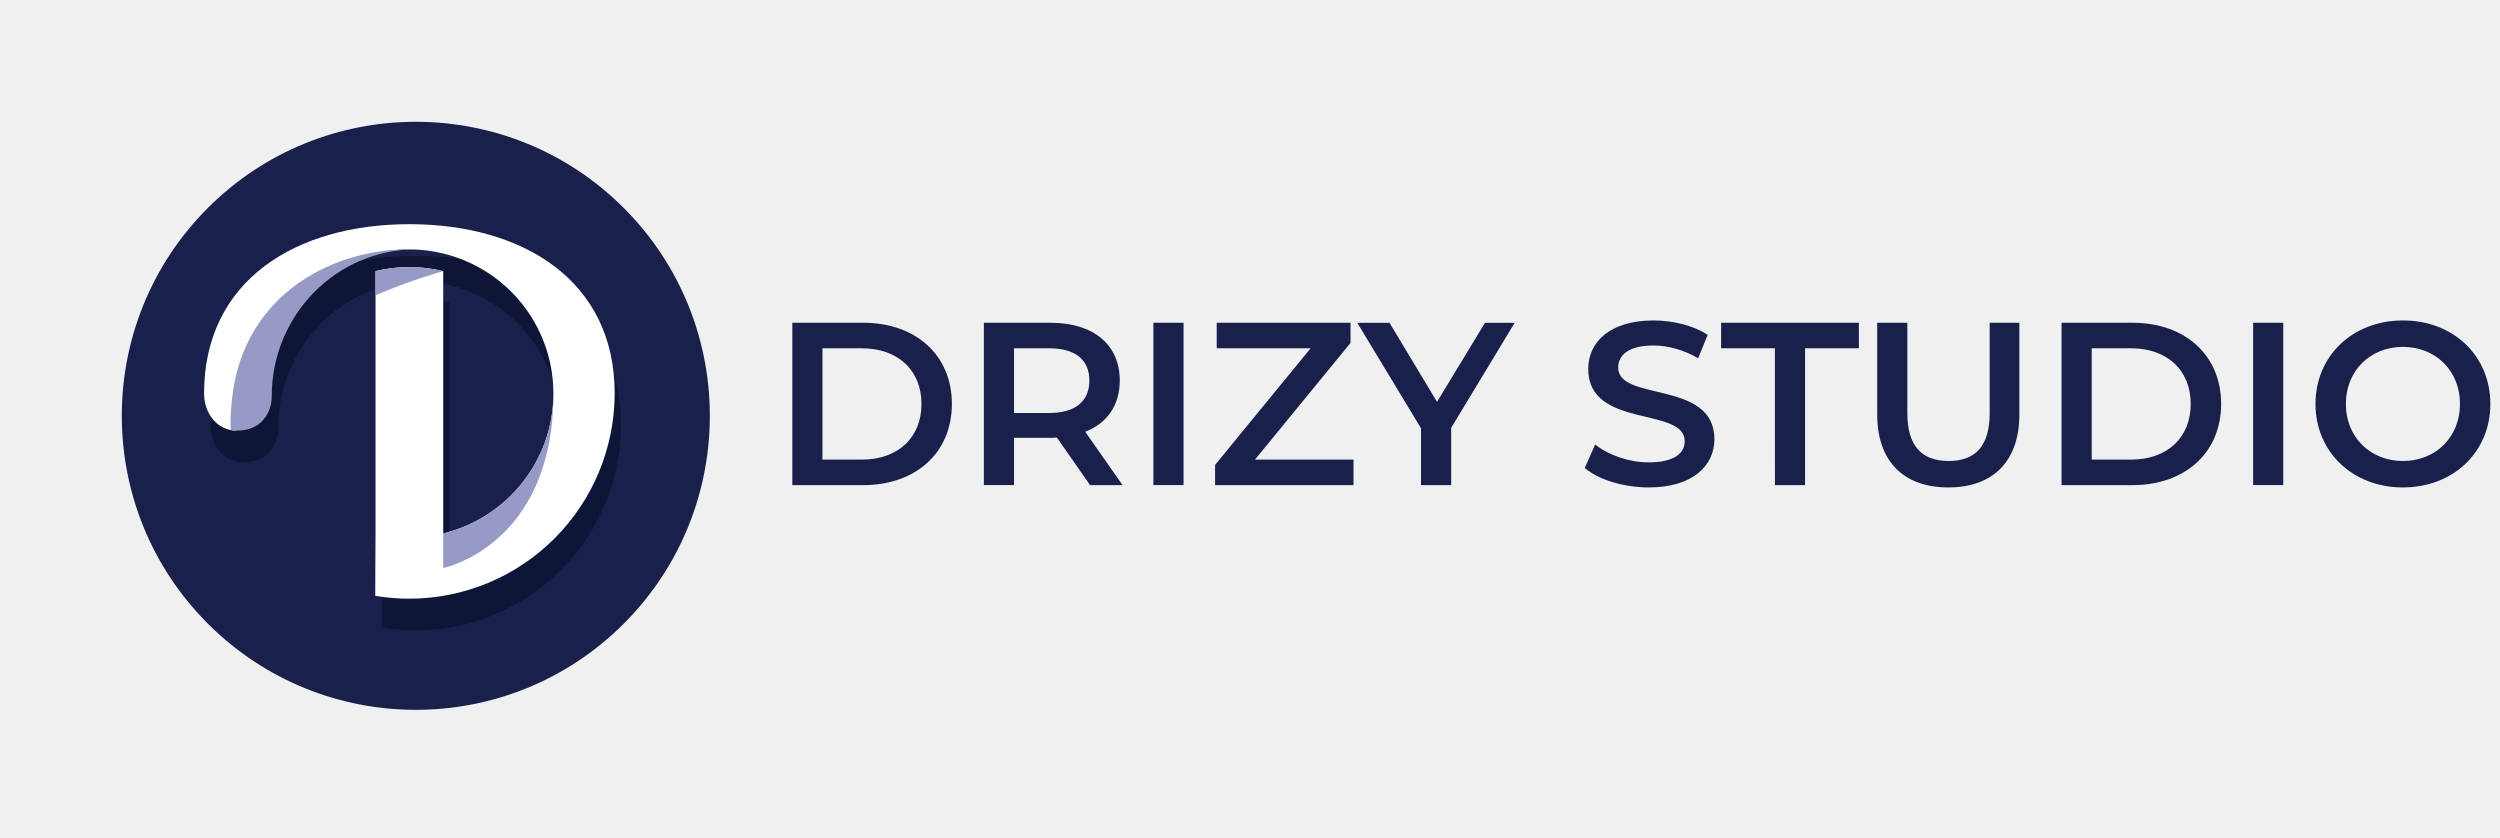
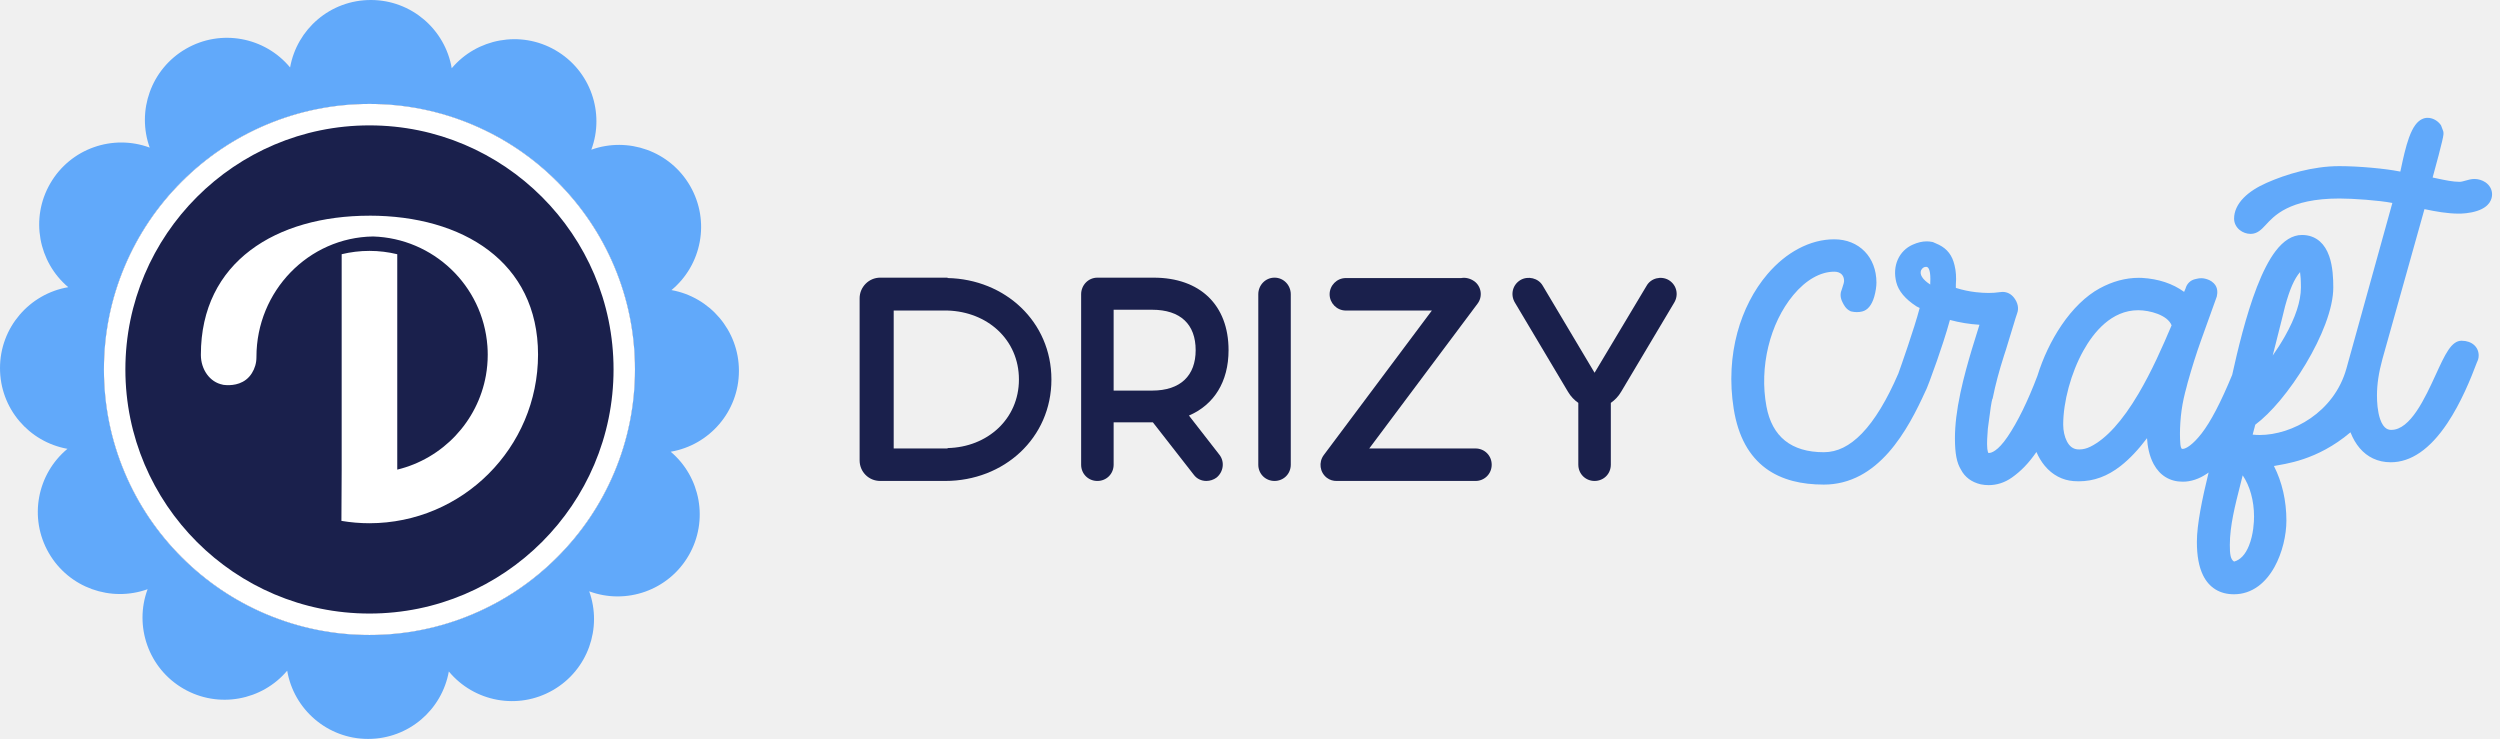
- <svg xmlns="http://www.w3.org/2000/svg" width="188" height="63" viewBox="0 0 188 63" fill="none">
-   <path d="M46.903 46.903C55.538 38.269 55.538 24.269 46.903 15.634C38.269 7 24.269 7 15.634 15.634C7 24.269 7 38.269 15.634 46.903C24.269 55.538 38.269 55.538 46.903 46.903Z" fill="#1A204C" />
-   <path d="M31.267 19.238C22.755 19.238 15.829 23.454 15.829 31.967V31.997C15.832 33.317 16.644 34.498 17.832 34.719C17.832 34.719 17.862 34.726 17.916 34.733C17.967 34.74 18.019 34.745 18.07 34.749C18.118 34.753 18.166 34.756 18.215 34.757C18.222 34.757 18.229 34.758 18.237 34.758C18.815 34.775 19.878 34.657 20.499 33.66C20.765 33.238 20.918 32.737 20.917 32.199V32.171C20.917 26.154 25.666 21.25 31.545 21.139C34.368 21.215 37.049 22.389 39.019 24.41C40.99 26.432 42.095 29.142 42.099 31.966C42.099 33.557 41.754 35.072 41.133 36.434C41.127 36.447 41.119 36.46 41.112 36.474C40.994 36.731 40.865 36.985 40.728 37.233C40.718 37.253 40.704 37.27 40.694 37.289C40.266 38.045 39.749 38.747 39.154 39.38C39.132 39.404 39.108 39.423 39.086 39.446C38.904 39.638 38.716 39.823 38.52 40.001C38.202 40.289 37.861 40.55 37.51 40.798C37.134 41.064 36.747 41.314 36.34 41.53C36.304 41.55 36.267 41.563 36.23 41.582C35.733 41.841 35.217 42.061 34.686 42.239C34.626 42.26 34.564 42.273 34.505 42.291C34.276 42.363 34.047 42.433 33.811 42.49V22.768C32.994 22.571 32.143 22.463 31.267 22.463C30.39 22.463 29.539 22.571 28.722 22.767V24.587V42.492C28.715 42.49 28.699 47.186 28.699 47.186C29.547 47.33 30.406 47.402 31.267 47.403C35.359 47.397 39.283 45.769 42.177 42.875C45.071 39.981 46.699 36.057 46.705 31.965C46.705 23.453 39.78 19.237 31.267 19.237L31.267 19.238Z" fill="#0E1537" />
-   <path d="M30.785 16.858C22.273 16.858 15.347 21.073 15.347 29.586V29.616C15.35 31.081 16.349 32.379 17.754 32.379C17.655 30.74 18.52 29.129 20.075 28.373C20.743 23.371 24.672 19.174 29.972 18.784C31.459 18.675 32.952 18.873 34.358 19.366C35.765 19.858 37.054 20.636 38.147 21.65C39.24 22.663 40.112 23.891 40.709 25.257C41.306 26.622 41.615 28.096 41.617 29.587C41.617 34.683 38.078 38.966 33.33 40.114V20.387C32.513 20.189 31.662 20.081 30.785 20.081C29.909 20.081 29.058 20.189 28.241 20.387V40.111C28.233 40.109 28.218 44.805 28.218 44.805C29.066 44.949 29.925 45.022 30.785 45.022C34.878 45.017 38.802 43.388 41.696 40.494C44.59 37.6 46.218 33.677 46.224 29.584C46.224 21.073 39.299 16.858 30.785 16.858Z" fill="white" />
-   <path d="M33.331 40.112V40.114V42.714C33.331 42.714 41.618 41.055 41.618 29.584C41.617 34.681 38.078 38.964 33.331 40.112ZM30.786 20.082C29.909 20.082 29.058 20.19 28.241 20.387V22.207C30.877 21.058 33.331 20.387 33.331 20.387C32.514 20.189 31.662 20.082 30.786 20.082ZM31.267 18.754C25.134 18.548 18.389 22.1 17.472 29.79C17.357 30.758 17.311 31.5 17.35 32.339C17.35 32.339 19.133 32.7 20.017 31.279C20.283 30.858 20.436 30.356 20.435 29.818V29.79C20.436 23.704 25.296 18.754 31.267 18.754Z" fill="#969AC5" />
-   <path d="M59.582 24.272H64.919C68.878 24.272 71.581 26.714 71.581 30.377C71.581 34.039 68.878 36.481 64.919 36.481H59.582V24.272ZM64.813 34.562C67.534 34.562 69.295 32.904 69.295 30.377C69.295 27.849 67.534 26.192 64.813 26.192H61.849V34.563H64.813V34.562Z" fill="#1A204C" />
-   <path d="M81.974 36.48L79.48 32.905C79.323 32.922 79.166 32.922 79.009 32.922H76.254V36.479H73.986V24.272H79.009C82.218 24.272 84.207 25.912 84.207 28.614C84.207 30.464 83.265 31.823 81.609 32.468L84.416 36.48H81.974ZM78.904 26.191H76.254V31.056H78.904C80.893 31.056 81.921 30.149 81.921 28.614C81.921 27.08 80.893 26.191 78.904 26.191ZM86.735 24.272H89.003V36.479H86.735V24.272ZM101.785 34.562V36.48H91.374V34.963L98.559 26.191H91.497V24.272H101.559V25.789L94.374 34.562H101.785ZM109.128 32.172V36.48H106.861V32.208L102.065 24.273H104.489L108.064 30.219L111.674 24.273H113.906L109.128 32.172ZM119.173 35.189L119.957 33.427C120.934 34.212 122.486 34.77 123.986 34.77C125.887 34.77 126.69 34.09 126.69 33.183C126.69 30.55 119.435 32.276 119.435 27.742C119.435 25.772 121.004 24.098 124.354 24.098C125.818 24.098 127.353 24.481 128.417 25.18L127.702 26.941C126.604 26.296 125.4 25.982 124.337 25.982C122.453 25.982 121.687 26.715 121.687 27.639C121.687 30.237 128.924 28.546 128.924 33.028C128.924 34.981 127.337 36.655 123.989 36.655C122.087 36.655 120.187 36.062 119.175 35.191L119.173 35.189ZM133.473 26.191H129.428V24.272H139.788V26.191H135.742V36.48H133.474L133.473 26.191ZM141.165 31.161V24.272H143.432V31.074C143.432 33.585 144.565 34.666 146.537 34.666C148.509 34.666 149.623 33.585 149.623 31.074V24.272H151.855V31.161C151.855 34.718 149.85 36.654 146.518 36.654C143.171 36.654 141.165 34.718 141.165 31.161Z" fill="#1A204C" />
-   <path d="M155.029 24.272H160.366C164.325 24.272 167.029 26.714 167.029 30.377C167.029 34.039 164.325 36.481 160.366 36.481H155.029V24.272ZM160.261 34.562C162.981 34.562 164.742 32.904 164.742 30.377C164.742 27.849 162.981 26.192 160.261 26.192H157.296V34.563H160.261V34.562Z" fill="#1A204C" />
-   <path d="M169.435 24.272H171.702V36.479H169.435V24.272ZM174.125 30.376C174.125 26.765 176.916 24.097 180.699 24.097C184.483 24.097 187.274 26.747 187.274 30.376C187.274 34.004 184.483 36.654 180.699 36.654C176.916 36.654 174.125 33.986 174.125 30.376ZM184.991 30.376C184.991 27.882 183.161 26.085 180.7 26.085C178.24 26.085 176.409 27.882 176.409 30.376C176.409 32.87 178.24 34.666 180.7 34.666C183.161 34.666 184.991 32.87 184.991 30.376Z" fill="#1A204C" />
+ <svg xmlns="http://www.w3.org/2000/svg" width="203" height="60" viewBox="0 0 203 60" fill="none">
+   <g clip-path="url(#clip0_1907_4812)">
+     <path d="M49.866 21.608C48.78 19.04 47.225 16.735 45.245 14.755C43.266 12.775 40.96 11.221 38.392 10.135C35.734 9.011 32.91 8.44 30 8.44C27.09 8.44 24.267 9.011 21.608 10.135C19.04 11.221 16.735 12.775 14.755 14.755C12.775 16.735 11.221 19.04 10.135 21.608C9.01 24.267 8.44 27.09 8.44 30C8.44 32.91 9.01 35.734 10.135 38.392C11.221 40.96 12.775 43.266 14.755 45.245C16.735 47.225 19.04 48.78 21.608 49.866C24.267 50.99 27.09 51.56 30 51.56C32.91 51.56 35.734 50.99 38.392 49.866C40.96 48.78 43.266 47.225 45.245 45.245C47.225 43.266 48.78 40.96 49.866 38.392C50.99 35.734 51.56 32.91 51.56 30C51.56 27.09 50.99 24.267 49.866 21.608Z" fill="#1A204C" />
+     <path d="M60.001 30.112C60.001 26.838 57.637 24.114 54.523 23.555C56.98 21.521 57.686 17.953 56.037 15.098C54.4 12.261 50.992 11.085 48.015 12.157C49.126 9.167 47.953 5.724 45.097 4.076C42.261 2.438 38.721 3.123 36.68 5.541C36.147 2.396 33.409 0 30.113 0C26.816 0 24.114 2.364 23.555 5.477C21.521 3.02 17.953 2.315 15.098 3.963C12.261 5.601 11.085 9.009 12.157 11.986C9.167 10.875 5.724 12.048 4.076 14.903C2.438 17.739 3.123 21.279 5.541 23.32C2.396 23.854 0 26.591 0 29.888C0 33.184 2.364 35.886 5.477 36.445C3.02 38.48 2.315 42.048 3.963 44.903C5.601 47.739 9.009 48.916 11.986 47.843C10.875 50.833 12.048 54.276 14.903 55.925C17.739 57.562 21.279 56.878 23.32 54.46C23.854 57.605 26.591 60 29.888 60C33.184 60 35.886 57.637 36.445 54.523C38.48 56.98 42.048 57.686 44.903 56.037C47.739 54.4 48.916 50.992 47.843 48.015C50.833 49.126 54.276 47.953 55.925 45.097C57.562 42.261 56.878 38.721 54.46 36.68C57.605 36.147 60.001 33.409 60.001 30.112ZM49.866 38.392C48.78 40.96 47.225 43.266 45.245 45.245C43.266 47.225 40.96 48.78 38.392 49.866C35.734 50.99 32.91 51.56 30 51.56C27.09 51.56 24.267 50.99 21.608 49.866C19.04 48.78 16.735 47.225 14.755 45.245C12.775 43.266 11.221 40.96 10.135 38.392C9.011 35.734 8.44 32.91 8.44 30C8.44 27.09 9.011 24.267 10.135 21.608C11.221 19.04 12.775 16.735 14.755 14.755C16.735 12.775 19.04 11.221 21.608 10.135C24.267 9.011 27.09 8.44 30 8.44C32.91 8.44 35.734 9.011 38.392 10.135C40.96 11.221 43.266 12.775 45.245 14.755C47.225 16.735 48.78 19.04 49.866 21.608C50.99 24.267 51.56 27.09 51.56 30C51.56 32.91 50.99 35.734 49.866 38.392Z" fill="#61A9FA" />
+     <path d="M199.886 27.666C199.048 27.666 198.547 28.759 197.788 30.413C196.919 32.309 195.728 34.906 194.178 34.906C194.01 34.906 193.565 34.906 193.264 34.024C193.054 33.407 193.01 32.644 193.01 32.113C193.01 31.202 193.151 30.26 193.455 29.148L196.867 16.981C197.784 17.175 198.724 17.347 199.673 17.347C199.863 17.347 200.53 17.331 201.157 17.121C202.201 16.774 202.356 16.13 202.356 15.777C202.356 15.387 202.157 15.03 201.81 14.798C201.557 14.629 201.234 14.532 200.926 14.532C200.669 14.532 200.424 14.602 200.207 14.664C200.027 14.716 199.857 14.764 199.719 14.764C199.176 14.764 198.559 14.633 197.963 14.506C197.82 14.476 197.675 14.444 197.53 14.415C197.663 13.927 197.853 13.23 198.021 12.59C198.142 12.125 198.236 11.752 198.3 11.479C198.423 10.95 198.431 10.821 198.395 10.678L198.388 10.648L198.21 10.174L198.163 10.112C197.911 9.776 197.512 9.568 197.121 9.568C196.861 9.568 196.477 9.668 196.123 10.149C195.938 10.4 195.77 10.737 195.61 11.179C195.341 11.925 195.148 12.816 194.994 13.532C194.963 13.675 194.933 13.811 194.906 13.934C194.863 13.926 194.819 13.917 194.775 13.909C193.725 13.701 191.592 13.49 189.959 13.49C187.797 13.49 185.622 14.15 184.043 14.85C183.257 15.198 182.632 15.606 182.184 16.063C181.676 16.581 181.408 17.164 181.408 17.747C181.408 18.109 181.571 18.44 181.866 18.679C182.113 18.878 182.433 18.992 182.745 18.992C183.297 18.992 183.636 18.629 183.964 18.277C184.622 17.573 185.838 16.119 189.959 16.119C191.09 16.119 193.174 16.269 194.26 16.48L190.529 29.927C189.534 33.491 186.113 35.322 183.484 35.322C183.296 35.322 183.106 35.312 182.916 35.29L183.129 34.484C183.755 34.018 184.448 33.337 185.146 32.503C185.874 31.631 186.594 30.611 187.227 29.551C187.884 28.452 188.433 27.335 188.814 26.32C189.245 25.175 189.463 24.173 189.463 23.341C189.463 22.655 189.429 21.647 189.131 20.798C188.954 20.294 188.701 19.894 188.378 19.608C187.982 19.257 187.491 19.08 186.919 19.08C186.154 19.08 185.428 19.527 184.761 20.409C184.247 21.09 183.742 22.065 183.26 23.308C182.372 25.599 181.691 28.463 181.254 30.437C180.34 32.656 179.501 34.262 178.758 35.211C178.043 36.126 177.49 36.451 177.234 36.451C177.221 36.451 177.21 36.449 177.2 36.448L177.19 36.446L177.179 36.444C177.165 36.442 177.158 36.441 177.141 36.417C177.118 36.386 177.064 36.289 177.045 36.06C177.001 35.533 177.002 34.952 177.046 34.286C177.089 33.633 177.177 33.006 177.313 32.369C177.393 31.994 177.473 31.704 177.537 31.47C177.579 31.315 177.613 31.191 177.635 31.085C177.992 29.811 178.361 28.644 178.732 27.614L179.998 24.095L180.006 24.055C180.044 23.871 180.142 23.381 179.763 23.003C179.521 22.761 179.266 22.682 179.045 22.626C178.95 22.603 178.85 22.591 178.748 22.591C178.549 22.591 178.375 22.634 178.221 22.673C177.846 22.767 177.568 23.048 177.464 23.435C177.429 23.507 177.389 23.592 177.349 23.7C176.422 23.027 175.277 22.646 173.932 22.565H173.923C173.839 22.561 173.753 22.559 173.669 22.559C172.601 22.559 171.528 22.849 170.48 23.421C169.378 24.025 168.311 25.06 167.392 26.414C166.568 27.631 165.893 29.048 165.44 30.513C164.67 32.552 163.831 34.265 163.013 35.468C162.206 36.654 161.684 36.782 161.497 36.782C161.482 36.782 161.467 36.781 161.453 36.779C161.426 36.73 161.385 36.618 161.367 36.423C161.326 35.963 161.37 35.38 161.413 34.815C161.423 34.748 161.436 34.639 161.455 34.493C161.604 33.301 161.712 32.601 161.773 32.409L161.804 32.357L161.823 32.264C162.027 31.244 162.325 30.126 162.734 28.846C162.827 28.569 162.922 28.282 163.017 27.949L163.528 26.279L163.529 26.274C163.617 25.965 163.704 25.704 163.797 25.427C163.946 25.032 163.845 24.558 163.523 24.156C163.285 23.859 162.966 23.702 162.601 23.702C162.52 23.702 162.436 23.71 162.351 23.726C162.082 23.767 161.785 23.788 161.47 23.788C161.155 23.788 160.792 23.766 160.421 23.722C159.879 23.659 159.361 23.548 158.816 23.378V23.083C158.861 22.526 158.825 22.006 158.709 21.54C158.524 20.744 158.123 20.216 157.446 19.878C157.32 19.815 157.212 19.77 157.132 19.737C157.09 19.72 157.049 19.703 157.028 19.692L156.968 19.662L156.903 19.648C156.755 19.615 156.602 19.599 156.448 19.599C156.088 19.599 155.716 19.687 155.308 19.868C154.769 20.107 154.341 20.535 154.101 21.075C153.857 21.625 153.814 22.261 153.977 22.915C154.155 23.627 154.703 24.284 155.604 24.867L155.629 24.883L155.877 25.007C155.465 26.611 154.277 29.975 154.148 30.324C153.212 32.496 152.215 34.135 151.187 35.196C150.194 36.221 149.183 36.72 148.096 36.72C145.462 36.72 143.894 35.469 143.435 33.002C142.843 29.814 143.7 26.262 145.62 23.954C146.635 22.733 147.814 22.061 148.942 22.061C149.44 22.061 149.739 22.342 149.739 22.811C149.739 22.927 149.676 23.12 149.616 23.306C149.591 23.384 149.565 23.465 149.54 23.548C149.408 23.851 149.432 24.185 149.61 24.542C149.724 24.768 149.878 25.077 150.227 25.252L150.281 25.278L150.34 25.293C150.474 25.326 150.624 25.344 150.774 25.344C150.925 25.344 151.075 25.326 151.209 25.293C151.651 25.182 151.979 24.788 152.181 24.119C152.309 23.695 152.367 23.227 152.367 22.951C152.367 20.879 150.958 19.432 148.941 19.432C147.962 19.432 146.983 19.689 146.033 20.194C145.117 20.681 144.27 21.376 143.515 22.261C142.406 23.559 141.562 25.201 141.073 27.008C140.816 27.96 140.658 28.954 140.604 29.964C140.547 31.026 140.605 32.11 140.776 33.188C140.953 34.309 141.271 35.29 141.719 36.105C142.149 36.886 142.711 37.536 143.389 38.036C144.014 38.497 144.754 38.84 145.587 39.057C146.332 39.251 147.176 39.349 148.096 39.349C149.141 39.349 150.138 39.098 151.063 38.604C151.868 38.174 152.638 37.547 153.351 36.74C154.698 35.216 155.663 33.273 156.356 31.741C156.397 31.671 156.431 31.587 156.474 31.482C156.527 31.354 156.598 31.172 156.679 30.958C156.859 30.482 157.074 29.888 157.283 29.287C157.563 28.484 158.033 27.094 158.334 25.979C159.1 26.188 159.912 26.321 160.732 26.371C160.547 26.96 160.341 27.62 160.111 28.377L160.11 28.38C159.821 29.349 159.455 30.626 159.182 31.915C158.885 33.319 158.741 34.521 158.741 35.591C158.741 36.819 158.887 37.583 159.23 38.135C159.544 38.745 160.099 39.157 160.837 39.328L160.845 39.329L160.853 39.331C161.059 39.372 161.269 39.393 161.478 39.393C162.148 39.393 162.8 39.18 163.365 38.777C164.103 38.26 164.75 37.588 165.357 36.702C165.538 37.12 165.767 37.501 166.034 37.822C166.654 38.568 167.466 38.998 168.382 39.066C168.52 39.076 168.658 39.082 168.794 39.082C170.013 39.082 171.125 38.674 172.195 37.837C172.912 37.276 173.62 36.53 174.338 35.579C174.376 36.221 174.511 37.004 174.877 37.683C175.382 38.619 176.199 39.114 177.24 39.114C177.904 39.114 178.566 38.894 179.208 38.46C179.251 38.431 179.295 38.4 179.339 38.368C178.822 40.483 178.387 42.585 178.387 43.993C178.387 45.139 178.552 46.03 178.89 46.718C179.384 47.723 180.251 48.255 181.395 48.255C182.117 48.255 182.784 48.032 183.378 47.593C183.883 47.22 184.323 46.697 184.688 46.041C184.998 45.483 185.251 44.825 185.419 44.136C185.574 43.503 185.656 42.86 185.656 42.276C185.656 40.661 185.309 39.144 184.644 37.84C185.487 37.666 188.11 37.428 190.859 35.104C191.054 35.604 191.306 36.035 191.612 36.393C191.919 36.752 192.278 37.031 192.681 37.223C193.116 37.431 193.604 37.536 194.131 37.536C195.774 37.536 197.319 36.47 198.723 34.368C199.838 32.699 200.63 30.745 201.131 29.41C201.191 29.291 201.269 29.116 201.269 28.866C201.269 28.161 200.7 27.668 199.885 27.668L199.886 27.666ZM181.063 44.224C181.063 42.709 181.491 41.026 181.905 39.399C181.974 39.126 182.042 38.86 182.107 38.598C182.694 39.463 183.028 40.651 183.028 41.949C183.028 42.351 182.988 43.383 182.615 44.308C182.325 45.028 181.92 45.462 181.408 45.6C181.116 45.426 181.062 45.011 181.062 44.223L181.063 44.224ZM186.834 23.34C186.834 24.451 186.395 25.788 185.53 27.316C185.217 27.869 184.877 28.394 184.542 28.871C184.635 28.506 184.72 28.174 184.782 27.93C184.97 27.188 185.163 26.42 185.313 25.822C185.461 25.231 185.522 24.987 185.547 24.87C185.927 23.49 186.286 22.655 186.764 22.094C186.802 22.351 186.834 22.745 186.834 23.339L186.834 23.34ZM169.755 36.263C169.443 36.419 169.143 36.495 168.84 36.495C168.783 36.495 168.724 36.492 168.667 36.486C168.309 36.443 168.035 36.23 167.831 35.834C167.641 35.468 167.532 34.974 167.532 34.479C167.532 32.62 168.172 30.267 169.163 28.487C169.999 26.982 171.451 25.19 173.62 25.19C174.559 25.19 176.008 25.581 176.334 26.417C175.596 28.158 174.722 30.145 173.647 31.967C172.342 34.179 171.032 35.624 169.755 36.263ZM156.737 22.965V23.105C156.087 22.687 155.855 22.269 155.994 21.944C156.087 21.759 156.226 21.666 156.412 21.666C156.644 21.666 156.783 22.083 156.737 22.965Z" fill="#61A9FA" />
+     <path d="M85.375 30.815C85.375 35.578 81.514 39.053 76.751 39.053H71.474C70.541 39.053 69.801 38.313 69.801 37.38V24.218C69.801 23.317 70.541 22.545 71.474 22.545H76.944V22.577C81.611 22.673 85.375 26.117 85.375 30.815V30.815ZM82.737 30.815C82.737 27.565 80.162 25.312 76.944 25.216H72.568V36.415H76.944V36.383C80.162 36.318 82.737 34.034 82.737 30.815Z" fill="#1A204C" />
+     <path d="M96.541 33.743L99.019 36.929C99.47 37.508 99.341 38.345 98.761 38.796C98.536 38.956 98.247 39.053 97.957 39.053C97.57 39.053 97.184 38.892 96.927 38.539L93.612 34.291H90.427V37.734C90.427 38.475 89.848 39.054 89.107 39.054C88.367 39.054 87.788 38.475 87.788 37.734V23.898C87.788 23.157 88.367 22.546 89.107 22.546H93.677C97.441 22.546 99.759 24.766 99.759 28.434C99.759 31.009 98.568 32.875 96.54 33.744L96.541 33.743ZM97.088 28.434C97.088 26.342 95.865 25.151 93.549 25.151H90.427V31.716H93.549C95.866 31.716 97.088 30.493 97.088 28.433V28.434Z" fill="#1A204C" />
+     <path d="M104.811 23.897V37.734C104.811 38.474 104.232 39.053 103.492 39.053C102.752 39.053 102.173 38.474 102.173 37.734V23.897C102.173 23.157 102.752 22.545 103.492 22.545C104.232 22.545 104.811 23.157 104.811 23.897Z" fill="#1A204C" />
+     <path d="M107.482 36.962L116.267 25.216H109.284C108.544 25.216 107.965 24.605 107.965 23.897C107.965 23.189 108.544 22.578 109.284 22.578H118.648C119.002 22.513 119.389 22.61 119.71 22.835C120.289 23.253 120.418 24.09 119.968 24.67L111.183 36.415H119.807C120.547 36.415 121.126 36.994 121.126 37.734C121.126 38.475 120.547 39.054 119.807 39.054H108.544C108.255 39.054 107.997 38.989 107.739 38.796C107.16 38.346 107.064 37.541 107.482 36.962Z" fill="#1A204C" />
+     <path d="M128.159 37.734V32.714C127.837 32.489 127.547 32.199 127.322 31.813L123.011 24.572C122.624 23.929 122.817 23.124 123.461 22.738C124.073 22.384 124.909 22.577 125.263 23.188L129.479 30.268L133.694 23.221C134.048 22.577 134.885 22.384 135.496 22.738C136.14 23.124 136.333 23.928 135.947 24.572L131.635 31.813C131.41 32.199 131.121 32.489 130.799 32.714V37.734C130.799 38.474 130.22 39.053 129.479 39.053C128.739 39.053 128.16 38.474 128.16 37.734H128.159Z" fill="#1A204C" />
+     <path d="M30 17.513V17.514C22.452 17.514 16.311 21.252 16.311 28.8V28.827C16.314 29.997 17.035 31.038 18.087 31.235V31.241C18.087 31.241 18.215 31.264 18.408 31.273C18.421 31.273 18.432 31.277 18.446 31.277V31.273C18.957 31.289 19.898 31.19 20.452 30.301C20.688 29.927 20.824 29.483 20.823 29.005V28.98C20.824 23.631 25.062 19.276 30.294 19.202C35.153 19.351 39.213 23.15 39.578 28.105C39.595 28.336 39.604 28.569 39.604 28.8C39.604 29.371 39.553 29.93 39.458 30.473C38.793 34.233 35.935 37.243 32.258 38.133V38.135C32.258 38.135 32.258 38.135 32.257 38.135V20.643H32.258C32.258 20.643 32.258 20.643 32.257 20.643C31.532 20.467 30.778 20.372 30 20.372C29.222 20.372 28.469 20.467 27.744 20.642V38.133C27.738 38.131 27.723 42.295 27.723 42.295C28.476 42.422 29.237 42.487 30 42.487C37.556 42.477 43.678 36.354 43.689 28.798C43.689 21.251 37.548 17.512 30 17.512V17.513Z" fill="white" />
+     <path d="M49.866 21.608C48.78 19.04 47.225 16.735 45.245 14.755C43.266 12.775 40.96 11.221 38.392 10.135C35.734 9.011 32.91 8.44 30 8.44C27.09 8.44 24.267 9.011 21.608 10.135C19.04 11.221 16.735 12.775 14.755 14.755C12.775 16.735 11.221 19.04 10.135 21.608C9.01 24.267 8.44 27.09 8.44 30C8.44 32.91 9.01 35.734 10.135 38.392C11.221 40.96 12.775 43.266 14.755 45.245C16.735 47.225 19.04 48.78 21.608 49.866C24.267 50.99 27.09 51.56 30 51.56C32.91 51.56 35.734 50.99 38.392 49.866C40.96 48.78 43.266 47.225 45.245 45.245C47.225 43.266 48.78 40.96 49.866 38.392C50.99 35.734 51.56 32.91 51.56 30C51.56 27.09 50.99 24.267 49.866 21.608ZM30 49.82C19.072 49.82 10.181 40.929 10.181 30C10.181 19.072 19.072 10.181 30 10.181C40.929 10.181 49.82 19.072 49.82 30C49.82 40.929 40.929 49.82 30 49.82Z" fill="white" />
+   </g>
+   <defs>
+     <clipPath id="clip0_1907_4812">
+       <rect width="202.355" height="60" fill="white" />
+     </clipPath>
+   </defs>
</svg>
